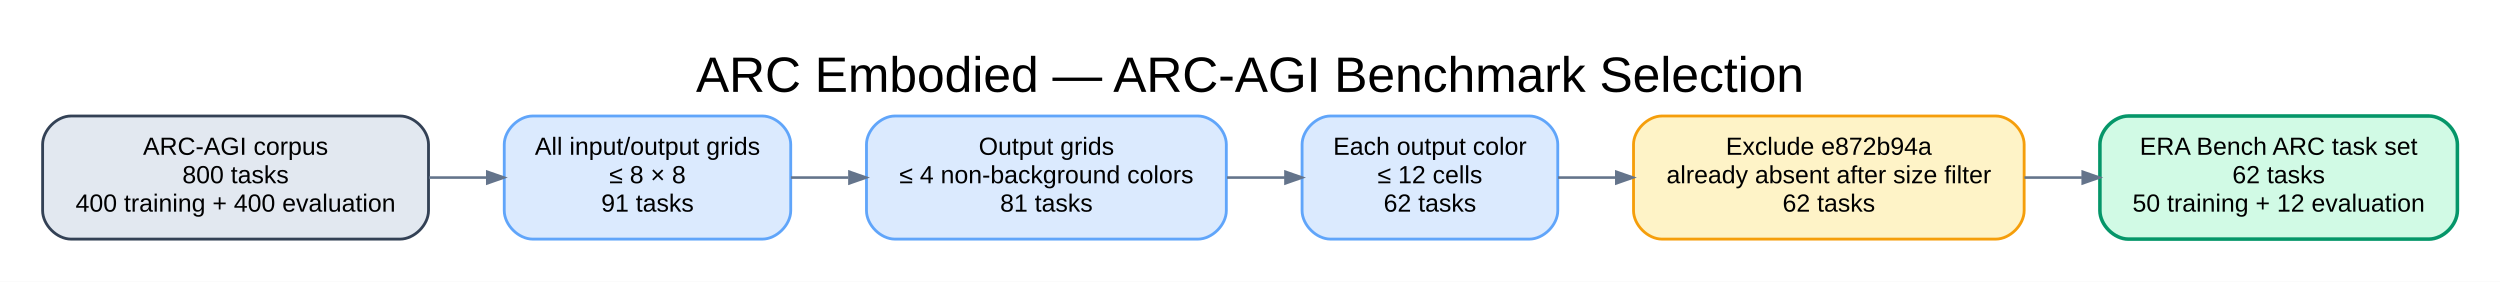
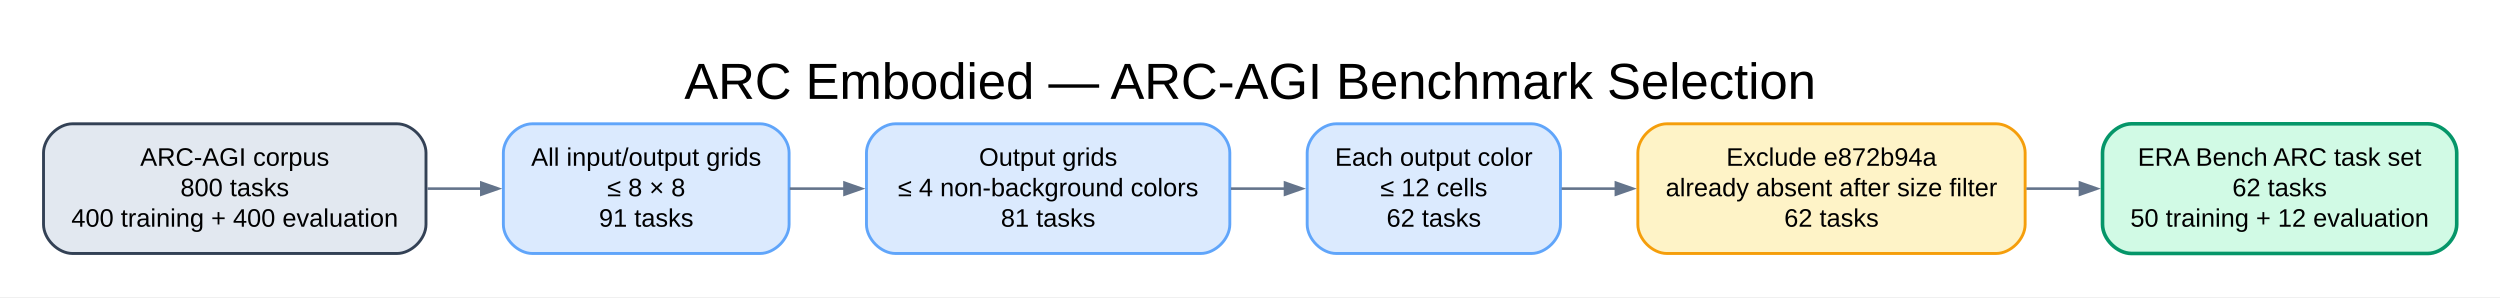
- <svg xmlns="http://www.w3.org/2000/svg" width="1056pt" height="119pt" viewBox="0.00 0.00 1056.00 119.00">
-   <g id="graph0" class="graph" transform="scale(1 1) rotate(0) translate(18 101)">
-     <polygon fill="white" stroke="transparent" points="-18,18 -18,-101 1038,-101 1038,18 -18,18" />
-     <text text-anchor="middle" x="510" y="-62.2" font-family="Arial" font-size="21.00">ARC Embodied — ARC-AGI Benchmark Selection</text>
+ <svg xmlns="http://www.w3.org/2000/svg" width="1034pt" height="123pt" viewBox="0.00 0.00 1034.00 123.00">
+   <g id="graph0" class="graph" transform="scale(1 1) rotate(0) translate(18 104.84)">
+     <polygon fill="white" stroke="none" points="-18,18 -18,-104.84 1016.1,-104.84 1016.1,18 -18,18" />
+     <text xml:space="preserve" text-anchor="middle" x="499.05" y="-63.94" font-family="Arial" font-size="21.00">ARC Embodied — ARC-AGI Benchmark Selection</text>
    <g id="node1" class="node">
-       <path fill="#e2e8f0" stroke="#334155" stroke-width="1.2" d="M151,-52C151,-52 12,-52 12,-52 6,-52 0,-46 0,-40 0,-40 0,-12 0,-12 0,-6 6,0 12,0 12,0 151,0 151,0 157,0 163,-6 163,-12 163,-12 163,-40 163,-40 163,-46 157,-52 151,-52" />
-       <text text-anchor="middle" x="81.5" y="-35.6" font-family="Arial" font-size="10.50">ARC-AGI corpus</text>
-       <text text-anchor="middle" x="81.5" y="-23.6" font-family="Arial" font-size="10.50">800 tasks</text>
-       <text text-anchor="middle" x="81.5" y="-11.6" font-family="Arial" font-size="10.50">400 training + 400 evaluation</text>
+       <path fill="#e2e8f0" stroke="#334155" stroke-width="1.2" d="M146.19,-53.64C146.19,-53.64 12,-53.64 12,-53.64 6,-53.64 0,-47.64 0,-41.64 0,-41.64 0,-12 0,-12 0,-6 6,0 12,0 12,0 146.19,0 146.19,0 152.19,0 158.19,-6 158.19,-12 158.19,-12 158.19,-41.64 158.19,-41.64 158.19,-47.64 152.19,-53.64 146.19,-53.64" />
+       <text xml:space="preserve" text-anchor="middle" x="79.09" y="-36.27" font-family="Arial" font-size="10.50">ARC-AGI corpus</text>
+       <text xml:space="preserve" text-anchor="middle" x="79.09" y="-23.67" font-family="Arial" font-size="10.50">800 tasks</text>
+       <text xml:space="preserve" text-anchor="middle" x="79.09" y="-11.07" font-family="Arial" font-size="10.50">400 training + 400 evaluation</text>
    </g>
    <g id="node2" class="node">
-       <path fill="#dbeafe" stroke="#60a5fa" stroke-width="1.2" d="M304,-52C304,-52 207,-52 207,-52 201,-52 195,-46 195,-40 195,-40 195,-12 195,-12 195,-6 201,0 207,0 207,0 304,0 304,0 310,0 316,-6 316,-12 316,-12 316,-40 316,-40 316,-46 310,-52 304,-52" />
-       <text text-anchor="middle" x="255.5" y="-35.6" font-family="Arial" font-size="10.50">All input/output grids</text>
-       <text text-anchor="middle" x="255.5" y="-23.6" font-family="Arial" font-size="10.50">≤ 8 × 8</text>
-       <text text-anchor="middle" x="255.5" y="-11.6" font-family="Arial" font-size="10.50">91 tasks</text>
+       <path fill="#dbeafe" stroke="#60a5fa" stroke-width="1.2" d="M296.37,-53.64C296.37,-53.64 202.19,-53.64 202.19,-53.64 196.19,-53.64 190.19,-47.64 190.19,-41.64 190.19,-41.64 190.19,-12 190.19,-12 190.19,-6 196.19,0 202.19,0 202.19,0 296.37,0 296.37,0 302.37,0 308.37,-6 308.37,-12 308.37,-12 308.37,-41.64 308.37,-41.64 308.37,-47.64 302.37,-53.64 296.37,-53.64" />
+       <text xml:space="preserve" text-anchor="middle" x="249.28" y="-36.27" font-family="Arial" font-size="10.50">All input/output grids</text>
+       <text xml:space="preserve" text-anchor="middle" x="249.28" y="-23.67" font-family="Arial" font-size="10.50">≤ 8 × 8</text>
+       <text xml:space="preserve" text-anchor="middle" x="249.28" y="-11.07" font-family="Arial" font-size="10.50">91 tasks</text>
    </g>
    <g id="edge1" class="edge">
-       <path fill="none" stroke="#64748b" stroke-width="1.1" d="M163.21,-26C171.36,-26 179.58,-26 187.57,-26" />
-       <polygon fill="#64748b" stroke="#64748b" stroke-width="1.1" points="187.83,-28.45 194.83,-26 187.83,-23.55 187.83,-28.45" />
+       <path fill="none" stroke="#64748b" stroke-width="1.1" d="M158.77,-26.82C166.26,-26.82 173.82,-26.82 181.19,-26.82" />
+       <polygon fill="#64748b" stroke="#64748b" stroke-width="1.1" points="181.08,-29.27 188.08,-26.82 181.08,-24.37 181.08,-29.27" />
    </g>
    <g id="node3" class="node">
-       <path fill="#dbeafe" stroke="#60a5fa" stroke-width="1.2" d="M488,-52C488,-52 360,-52 360,-52 354,-52 348,-46 348,-40 348,-40 348,-12 348,-12 348,-6 354,0 360,0 360,0 488,0 488,0 494,0 500,-6 500,-12 500,-12 500,-40 500,-40 500,-46 494,-52 488,-52" />
-       <text text-anchor="middle" x="424" y="-35.6" font-family="Arial" font-size="10.50">Output grids</text>
-       <text text-anchor="middle" x="424" y="-23.6" font-family="Arial" font-size="10.50">≤ 4 non-background colors</text>
-       <text text-anchor="middle" x="424" y="-11.6" font-family="Arial" font-size="10.50">81 tasks</text>
+       <path fill="#dbeafe" stroke="#60a5fa" stroke-width="1.2" d="M478.65,-53.64C478.65,-53.64 352.37,-53.64 352.37,-53.64 346.37,-53.64 340.37,-47.64 340.37,-41.64 340.37,-41.64 340.37,-12 340.37,-12 340.37,-6 346.37,0 352.37,0 352.37,0 478.65,0 478.65,0 484.65,0 490.65,-6 490.65,-12 490.65,-12 490.65,-41.64 490.65,-41.64 490.65,-47.64 484.65,-53.64 478.65,-53.64" />
+       <text xml:space="preserve" text-anchor="middle" x="415.51" y="-36.27" font-family="Arial" font-size="10.50">Output grids</text>
+       <text xml:space="preserve" text-anchor="middle" x="415.51" y="-23.67" font-family="Arial" font-size="10.50">≤ 4 non-background colors</text>
+       <text xml:space="preserve" text-anchor="middle" x="415.51" y="-11.07" font-family="Arial" font-size="10.50">81 tasks</text>
    </g>
    <g id="edge2" class="edge">
-       <path fill="none" stroke="#64748b" stroke-width="1.1" d="M316.14,-26C324,-26 332.16,-26 340.32,-26" />
-       <polygon fill="#64748b" stroke="#64748b" stroke-width="1.1" points="340.8,-28.45 347.8,-26 340.8,-23.55 340.8,-28.45" />
+       <path fill="none" stroke="#64748b" stroke-width="1.1" d="M308.64,-26.82C316.09,-26.82 323.82,-26.82 331.56,-26.82" />
+       <polygon fill="#64748b" stroke="#64748b" stroke-width="1.1" points="331.29,-29.27 338.29,-26.82 331.29,-24.37 331.29,-29.27" />
    </g>
    <g id="node4" class="node">
-       <path fill="#dbeafe" stroke="#60a5fa" stroke-width="1.2" d="M628,-52C628,-52 544,-52 544,-52 538,-52 532,-46 532,-40 532,-40 532,-12 532,-12 532,-6 538,0 544,0 544,0 628,0 628,0 634,0 640,-6 640,-12 640,-12 640,-40 640,-40 640,-46 634,-52 628,-52" />
-       <text text-anchor="middle" x="586" y="-35.6" font-family="Arial" font-size="10.50">Each output color</text>
-       <text text-anchor="middle" x="586" y="-23.6" font-family="Arial" font-size="10.50">≤ 12 cells</text>
-       <text text-anchor="middle" x="586" y="-11.6" font-family="Arial" font-size="10.50">62 tasks</text>
+       <path fill="#dbeafe" stroke="#60a5fa" stroke-width="1.2" d="M615.41,-53.64C615.41,-53.64 534.65,-53.64 534.65,-53.64 528.65,-53.64 522.65,-47.64 522.65,-41.64 522.65,-41.64 522.65,-12 522.65,-12 522.65,-6 528.65,0 534.65,0 534.65,0 615.41,0 615.41,0 621.41,0 627.41,-6 627.41,-12 627.41,-12 627.41,-41.64 627.41,-41.64 627.41,-47.64 621.41,-53.64 615.41,-53.64" />
+       <text xml:space="preserve" text-anchor="middle" x="575.03" y="-36.27" font-family="Arial" font-size="10.50">Each output color</text>
+       <text xml:space="preserve" text-anchor="middle" x="575.03" y="-23.67" font-family="Arial" font-size="10.50">≤ 12 cells</text>
+       <text xml:space="preserve" text-anchor="middle" x="575.03" y="-11.07" font-family="Arial" font-size="10.50">62 tasks</text>
    </g>
    <g id="edge3" class="edge">
-       <path fill="none" stroke="#64748b" stroke-width="1.1" d="M500.31,-26C508.51,-26 516.76,-26 524.74,-26" />
-       <polygon fill="#64748b" stroke="#64748b" stroke-width="1.1" points="524.98,-28.45 531.98,-26 524.98,-23.55 524.98,-28.45" />
+       <path fill="none" stroke="#64748b" stroke-width="1.1" d="M491.12,-26.82C498.66,-26.82 506.26,-26.82 513.62,-26.82" />
+       <polygon fill="#64748b" stroke="#64748b" stroke-width="1.1" points="513.49,-29.27 520.49,-26.82 513.49,-24.37 513.49,-29.27" />
    </g>
    <g id="node5" class="node">
-       <path fill="#fef3c7" stroke="#f59e0b" stroke-width="1.2" d="M825,-52C825,-52 684,-52 684,-52 678,-52 672,-46 672,-40 672,-40 672,-12 672,-12 672,-6 678,0 684,0 684,0 825,0 825,0 831,0 837,-6 837,-12 837,-12 837,-40 837,-40 837,-46 831,-52 825,-52" />
-       <text text-anchor="middle" x="754.5" y="-35.6" font-family="Arial" font-size="10.50">Exclude e872b94a</text>
-       <text text-anchor="middle" x="754.5" y="-23.6" font-family="Arial" font-size="10.50">already absent after size filter</text>
-       <text text-anchor="middle" x="754.5" y="-11.6" font-family="Arial" font-size="10.50">62 tasks</text>
+       <path fill="#fef3c7" stroke="#f59e0b" stroke-width="1.2" d="M807.6,-53.64C807.6,-53.64 671.41,-53.64 671.41,-53.64 665.41,-53.64 659.41,-47.64 659.41,-41.64 659.41,-41.64 659.41,-12 659.41,-12 659.41,-6 665.41,0 671.41,0 671.41,0 807.6,0 807.6,0 813.6,0 819.6,-6 819.6,-12 819.6,-12 819.6,-41.64 819.6,-41.64 819.6,-47.64 813.6,-53.64 807.6,-53.64" />
+       <text xml:space="preserve" text-anchor="middle" x="739.5" y="-36.27" font-family="Arial" font-size="10.50">Exclude e872b94a</text>
+       <text xml:space="preserve" text-anchor="middle" x="739.5" y="-23.67" font-family="Arial" font-size="10.50">already absent after size filter</text>
+       <text xml:space="preserve" text-anchor="middle" x="739.5" y="-11.07" font-family="Arial" font-size="10.50">62 tasks</text>
    </g>
    <g id="edge4" class="edge">
-       <path fill="none" stroke="#64748b" stroke-width="1.1" d="M640.14,-26C648.02,-26 656.32,-26 664.69,-26" />
-       <polygon fill="#64748b" stroke="#64748b" stroke-width="1.1" points="664.73,-28.45 671.73,-26 664.73,-23.55 664.73,-28.45" />
+       <path fill="none" stroke="#64748b" stroke-width="1.1" d="M627.88,-26.82C635.18,-26.82 642.84,-26.82 650.59,-26.82" />
+       <polygon fill="#64748b" stroke="#64748b" stroke-width="1.1" points="650.34,-29.27 657.34,-26.82 650.34,-24.37 650.34,-29.27" />
    </g>
    <g id="node6" class="node">
-       <path fill="#d1fae5" stroke="#059669" stroke-width="1.5" d="M1008,-52C1008,-52 881,-52 881,-52 875,-52 869,-46 869,-40 869,-40 869,-12 869,-12 869,-6 875,0 881,0 881,0 1008,0 1008,0 1014,0 1020,-6 1020,-12 1020,-12 1020,-40 1020,-40 1020,-46 1014,-52 1008,-52" />
-       <text text-anchor="middle" x="944.5" y="-35.6" font-family="Arial" font-size="10.50">ERA Bench ARC task set</text>
-       <text text-anchor="middle" x="944.5" y="-23.6" font-family="Arial" font-size="10.50">62 tasks</text>
-       <text text-anchor="middle" x="944.5" y="-11.6" font-family="Arial" font-size="10.50">50 training + 12 evaluation</text>
+       <path fill="#d1fae5" stroke="#059669" stroke-width="1.5" d="M986.1,-53.64C986.1,-53.64 863.6,-53.64 863.6,-53.64 857.6,-53.64 851.6,-47.64 851.6,-41.64 851.6,-41.64 851.6,-12 851.6,-12 851.6,-6 857.6,0 863.6,0 863.6,0 986.1,0 986.1,0 992.1,0 998.1,-6 998.1,-12 998.1,-12 998.1,-41.64 998.1,-41.64 998.1,-47.64 992.1,-53.64 986.1,-53.64" />
+       <text xml:space="preserve" text-anchor="middle" x="924.85" y="-36.27" font-family="Arial" font-size="10.50">ERA Bench ARC task set</text>
+       <text xml:space="preserve" text-anchor="middle" x="924.85" y="-23.67" font-family="Arial" font-size="10.50">62 tasks</text>
+       <text xml:space="preserve" text-anchor="middle" x="924.85" y="-11.07" font-family="Arial" font-size="10.50">50 training + 12 evaluation</text>
    </g>
    <g id="edge5" class="edge">
-       <path fill="none" stroke="#64748b" stroke-width="1.1" d="M837.14,-26C845.18,-26 853.35,-26 861.39,-26" />
-       <polygon fill="#64748b" stroke="#64748b" stroke-width="1.1" points="861.74,-28.45 868.74,-26 861.74,-23.55 861.74,-28.45" />
+       <path fill="none" stroke="#64748b" stroke-width="1.1" d="M820.12,-26.82C827.48,-26.82 834.95,-26.82 842.33,-26.82" />
+       <polygon fill="#64748b" stroke="#64748b" stroke-width="1.1" points="842.28,-29.27 849.28,-26.82 842.28,-24.37 842.28,-29.27" />
    </g>
  </g>
</svg>
